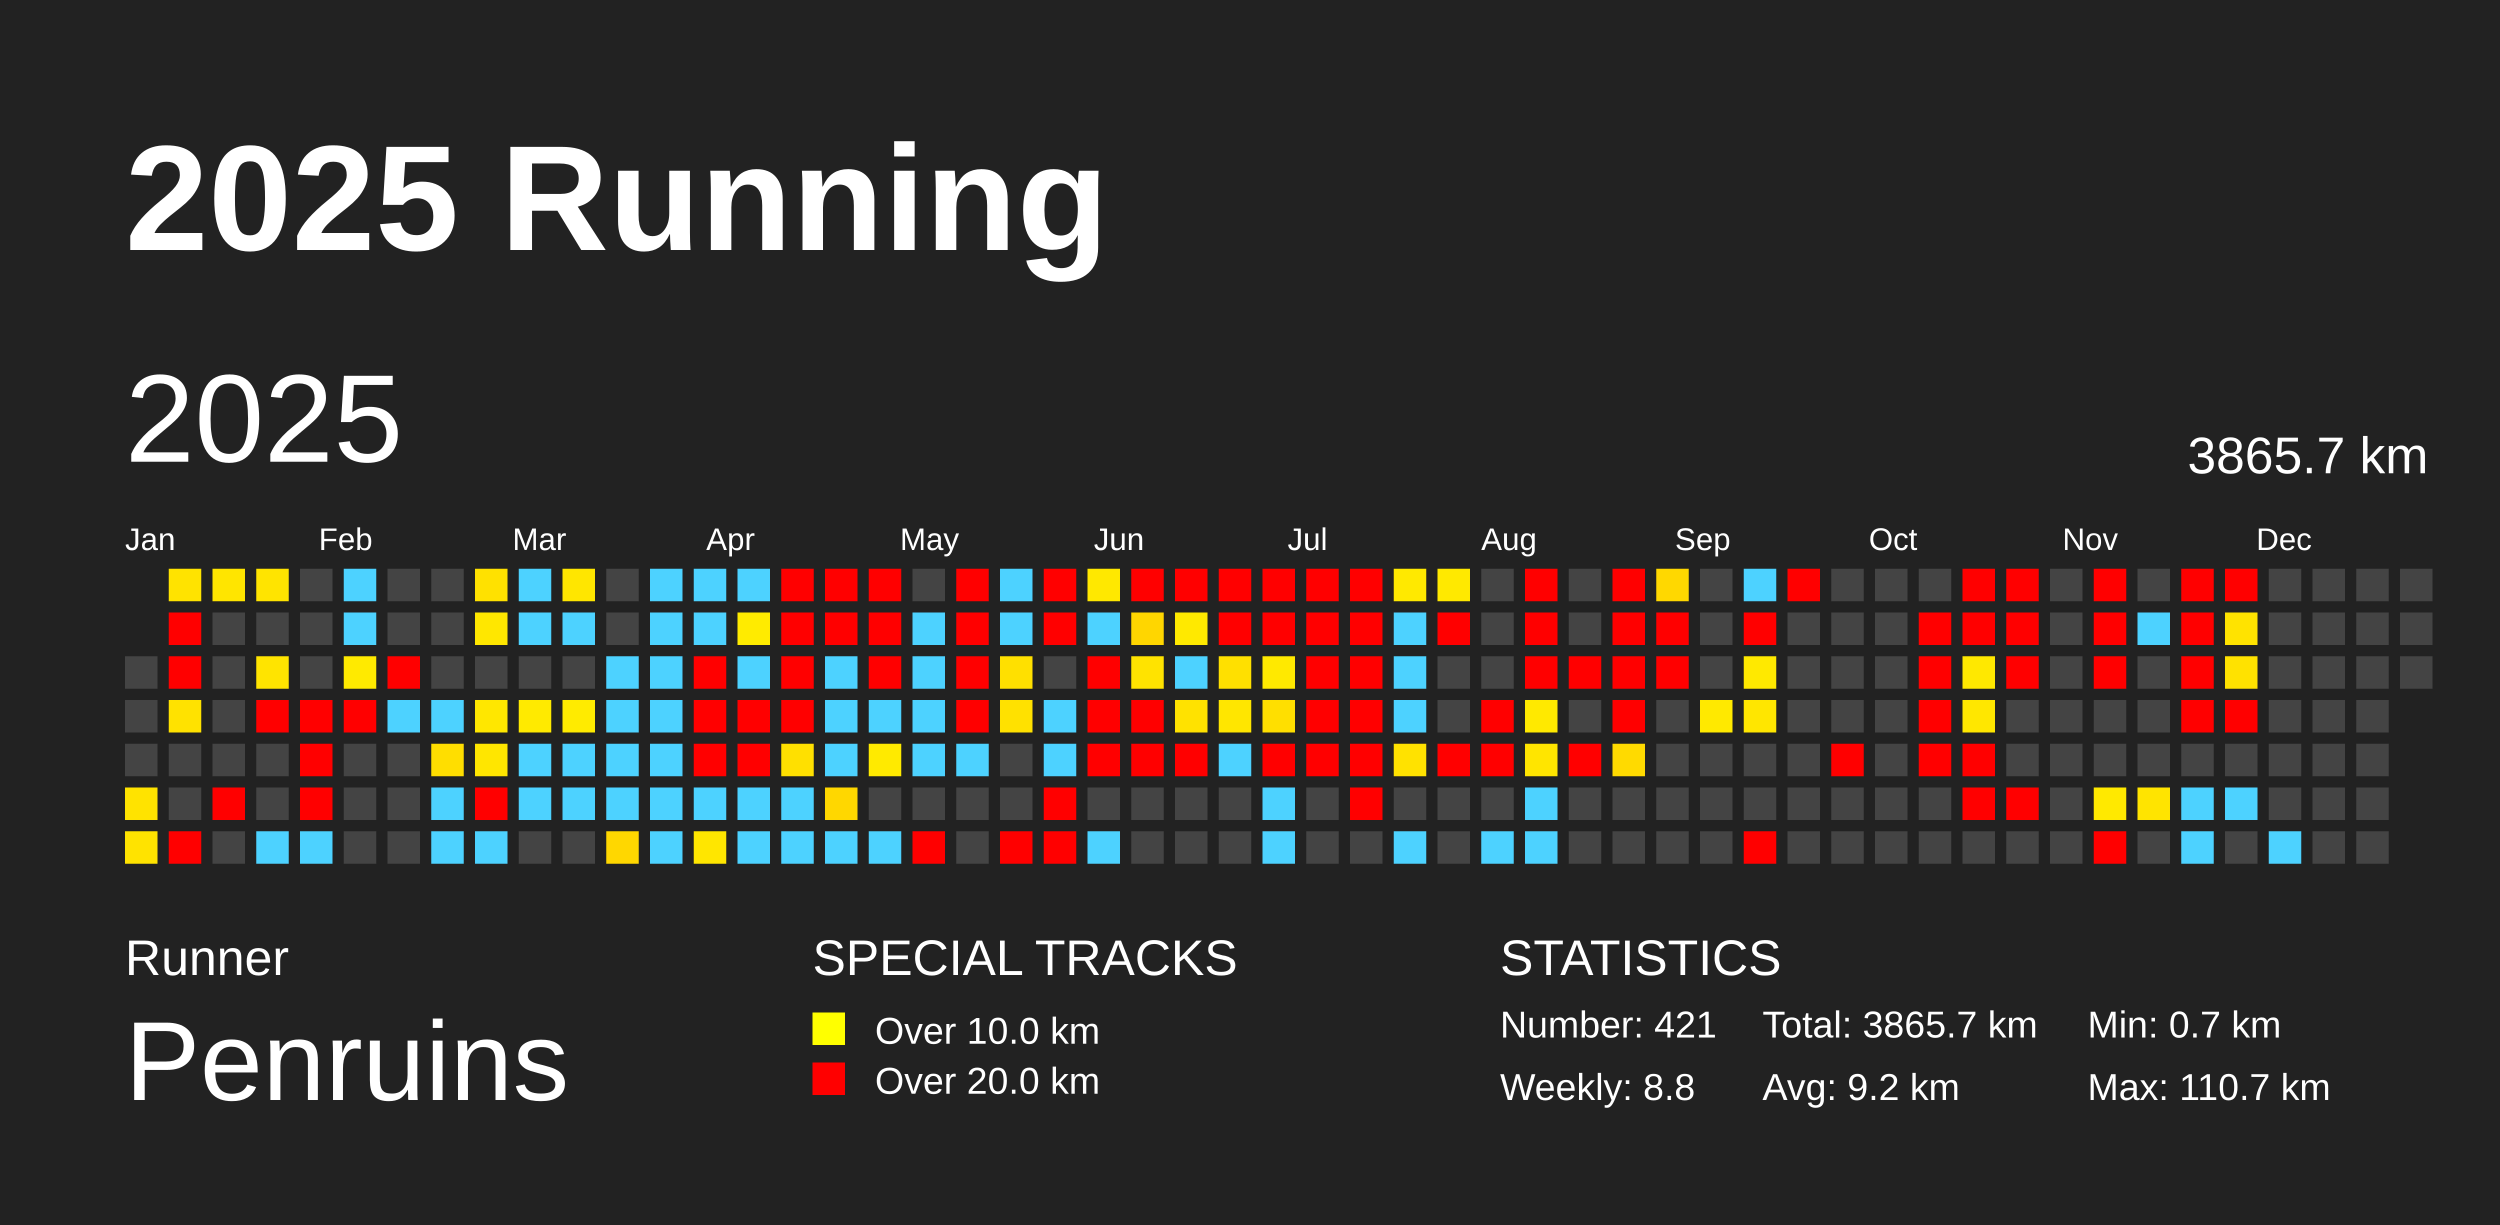
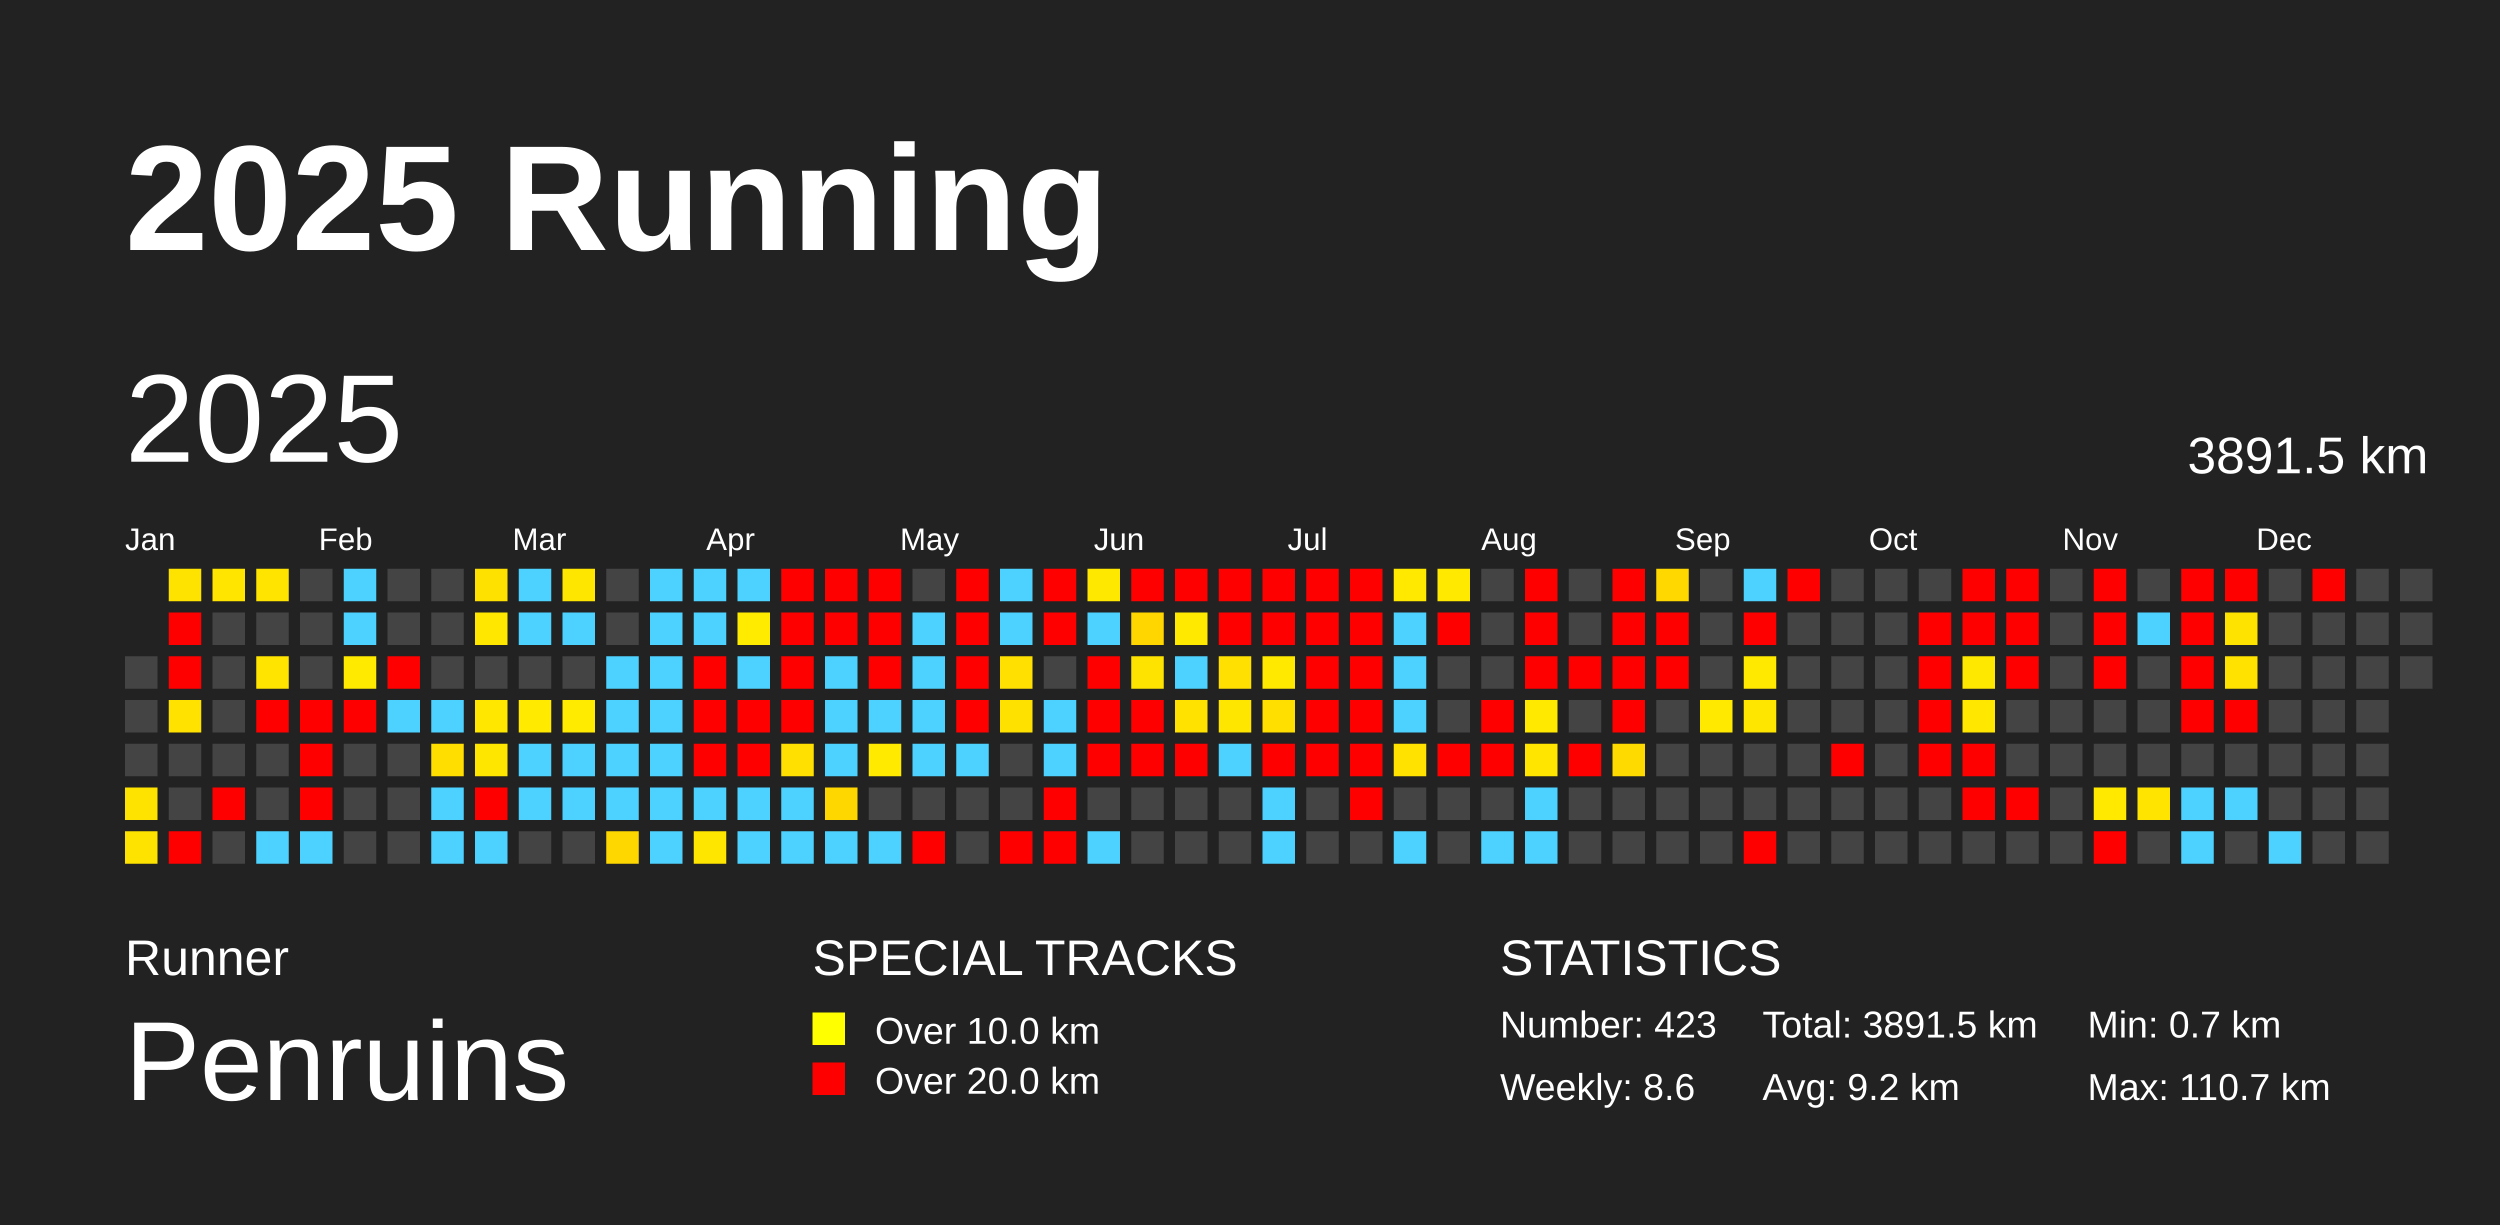
<svg xmlns="http://www.w3.org/2000/svg" baseProfile="full" height="98mm" version="1.1" viewBox="0,0,200,98" width="200mm">
  <defs />
  <rect fill="#222222" height="98" width="200" x="0" y="0" />
  <text fill="#FFFFFF" style="font-size:12px; font-family:Arial; font-weight:bold;" x="10" y="20">2025 Running</text>
  <text fill="#FFFFFF" style="font-size:4px; font-family:Arial" x="10" y="78">Runner</text>
  <text fill="#FFFFFF" style="font-size:9px; font-family:Arial" x="10" y="88">Penruins</text>
  <text fill="#FFFFFF" style="font-size:4px; font-family:Arial" x="65" y="78">SPECIAL TRACKS</text>
  <rect fill="yellow" height="2.6" width="2.6" x="65" y="81" />
  <text fill="#FFFFFF" style="font-size:3px; font-family:Arial" x="70" y="83.5">Over 10.0 km</text>
  <rect fill="red" height="2.6" width="2.6" x="65" y="85" />
  <text fill="#FFFFFF" style="font-size:3px; font-family:Arial" x="70" y="87.5">Over 20.0 km</text>
  <text fill="#FFFFFF" style="font-size:4px; font-family:Arial" x="120" y="78">STATISTICS</text>
-   <text fill="#FFFFFF" style="font-size:3px; font-family:Arial" x="120" y="83">Number: 421</text>
-   <text fill="#FFFFFF" style="font-size:3px; font-family:Arial" x="120" y="88">Weekly: 8.8</text>
-   <text fill="#FFFFFF" style="font-size:3px; font-family:Arial" x="141" y="83">Total: 3865.7 km</text>
+   <text fill="#FFFFFF" style="font-size:3px; font-family:Arial" x="120" y="83">Number: 423</text>
+   <text fill="#FFFFFF" style="font-size:3px; font-family:Arial" x="120" y="88">Weekly: 8.6</text>
+   <text fill="#FFFFFF" style="font-size:3px; font-family:Arial" x="141" y="83">Total: 3891.5 km</text>
  <text fill="#FFFFFF" style="font-size:3px; font-family:Arial" x="141" y="88">Avg: 9.2 km</text>
  <text fill="#FFFFFF" style="font-size:3px; font-family:Arial" x="167" y="83">Min: 0.7 km</text>
  <text fill="#FFFFFF" style="font-size:3px; font-family:Arial" x="167" y="88">Max: 110.7 km</text>
  <text dominant-baseline="hanging" fill="#FFFFFF" style="font-size:10.0px; font-family:Arial;" x="10" y="30">2025</text>
-   <text dominant-baseline="hanging" fill="#FFFFFF" style="font-size:4.125px; font-family:Arial;" x="175" y="35">3865.7 km</text>
+   <text dominant-baseline="hanging" fill="#FFFFFF" style="font-size:4.125px; font-family:Arial;" x="175" y="35">3891.5 km</text>
  <text fill="#FFFFFF" style="font-size:2.5px; font-family:Arial" x="10.0" y="44">Jan</text>
  <text fill="#FFFFFF" style="font-size:2.5px; font-family:Arial" x="25.5" y="44">Feb</text>
  <text fill="#FFFFFF" style="font-size:2.5px; font-family:Arial" x="41.0" y="44">Mar</text>
  <text fill="#FFFFFF" style="font-size:2.5px; font-family:Arial" x="56.5" y="44">Apr</text>
  <text fill="#FFFFFF" style="font-size:2.5px; font-family:Arial" x="72.0" y="44">May</text>
  <text fill="#FFFFFF" style="font-size:2.5px; font-family:Arial" x="87.5" y="44">Jun</text>
  <text fill="#FFFFFF" style="font-size:2.5px; font-family:Arial" x="103.0" y="44">Jul</text>
  <text fill="#FFFFFF" style="font-size:2.5px; font-family:Arial" x="118.5" y="44">Aug</text>
  <text fill="#FFFFFF" style="font-size:2.5px; font-family:Arial" x="134.0" y="44">Sep</text>
  <text fill="#FFFFFF" style="font-size:2.5px; font-family:Arial" x="149.5" y="44">Oct</text>
  <text fill="#FFFFFF" style="font-size:2.5px; font-family:Arial" x="165.0" y="44">Nov</text>
  <text fill="#FFFFFF" style="font-size:2.5px; font-family:Arial" x="180.5" y="44">Dec</text>
  <rect fill="#444444" height="2.6" width="2.6" x="10.0" y="52.5" />
  <rect fill="#444444" height="2.6" width="2.6" x="10.0" y="56.0" />
  <rect fill="#444444" height="2.6" width="2.6" x="10.0" y="59.5" />
  <rect fill="#ffe300" height="2.6" width="2.6" x="10.0" y="63.0" />
  <rect fill="#ffe300" height="2.6" width="2.6" x="10.0" y="66.5" />
  <rect fill="#ffe300" height="2.6" width="2.6" x="13.5" y="45.5" />
  <rect fill="red" height="2.6" width="2.6" x="13.5" y="49.0" />
  <rect fill="red" height="2.6" width="2.6" x="13.5" y="52.5" />
  <rect fill="#ffe200" height="2.6" width="2.6" x="13.5" y="56.0" />
  <rect fill="#444444" height="2.6" width="2.6" x="13.5" y="59.5" />
  <rect fill="#444444" height="2.6" width="2.6" x="13.5" y="63.0" />
  <rect fill="red" height="2.6" width="2.6" x="13.5" y="66.5" />
  <rect fill="#ffe500" height="2.6" width="2.6" x="17.0" y="45.5" />
  <rect fill="#444444" height="2.6" width="2.6" x="17.0" y="49.0" />
  <rect fill="#444444" height="2.6" width="2.6" x="17.0" y="52.5" />
  <rect fill="#444444" height="2.6" width="2.6" x="17.0" y="56.0" />
  <rect fill="#444444" height="2.6" width="2.6" x="17.0" y="59.5" />
  <rect fill="red" height="2.6" width="2.6" x="17.0" y="63.0" />
  <rect fill="#444444" height="2.6" width="2.6" x="17.0" y="66.5" />
  <rect fill="#ffe400" height="2.6" width="2.6" x="20.5" y="45.5" />
  <rect fill="#444444" height="2.6" width="2.6" x="20.5" y="49.0" />
  <rect fill="#ffe400" height="2.6" width="2.6" x="20.5" y="52.5" />
  <rect fill="red" height="2.6" width="2.6" x="20.5" y="56.0" />
  <rect fill="#444444" height="2.6" width="2.6" x="20.5" y="59.5" />
  <rect fill="#444444" height="2.6" width="2.6" x="20.5" y="63.0" />
  <rect fill="#4dd2ff" height="2.6" width="2.6" x="20.5" y="66.5" />
  <rect fill="#444444" height="2.6" width="2.6" x="24.0" y="45.5" />
  <rect fill="#444444" height="2.6" width="2.6" x="24.0" y="49.0" />
  <rect fill="#444444" height="2.6" width="2.6" x="24.0" y="52.5" />
  <rect fill="red" height="2.6" width="2.6" x="24.0" y="56.0" />
  <rect fill="red" height="2.6" width="2.6" x="24.0" y="59.5" />
  <rect fill="red" height="2.6" width="2.6" x="24.0" y="63.0" />
  <rect fill="#4dd2ff" height="2.6" width="2.6" x="24.0" y="66.5" />
  <rect fill="#4dd2ff" height="2.6" width="2.6" x="27.5" y="45.5" />
  <rect fill="#4dd2ff" height="2.6" width="2.6" x="27.5" y="49.0" />
  <rect fill="#ffea00" height="2.6" width="2.6" x="27.5" y="52.5" />
  <rect fill="red" height="2.6" width="2.6" x="27.5" y="56.0" />
  <rect fill="#444444" height="2.6" width="2.6" x="27.5" y="59.5" />
  <rect fill="#444444" height="2.6" width="2.6" x="27.5" y="63.0" />
  <rect fill="#444444" height="2.6" width="2.6" x="27.5" y="66.5" />
  <rect fill="#444444" height="2.6" width="2.6" x="31.0" y="45.5" />
  <rect fill="#444444" height="2.6" width="2.6" x="31.0" y="49.0" />
  <rect fill="red" height="2.6" width="2.6" x="31.0" y="52.5" />
  <rect fill="#4dd2ff" height="2.6" width="2.6" x="31.0" y="56.0" />
  <rect fill="#444444" height="2.6" width="2.6" x="31.0" y="59.5" />
  <rect fill="#444444" height="2.6" width="2.6" x="31.0" y="63.0" />
  <rect fill="#444444" height="2.6" width="2.6" x="31.0" y="66.5" />
  <rect fill="#444444" height="2.6" width="2.6" x="34.5" y="45.5" />
  <rect fill="#444444" height="2.6" width="2.6" x="34.5" y="49.0" />
  <rect fill="#444444" height="2.6" width="2.6" x="34.5" y="52.5" />
  <rect fill="#4dd2ff" height="2.6" width="2.6" x="34.5" y="56.0" />
  <rect fill="#ffde00" height="2.6" width="2.6" x="34.5" y="59.5" />
  <rect fill="#4dd2ff" height="2.6" width="2.6" x="34.5" y="63.0" />
  <rect fill="#4dd2ff" height="2.6" width="2.6" x="34.5" y="66.5" />
  <rect fill="#ffe100" height="2.6" width="2.6" x="38.0" y="45.5" />
  <rect fill="#ffe700" height="2.6" width="2.6" x="38.0" y="49.0" />
  <rect fill="#444444" height="2.6" width="2.6" x="38.0" y="52.5" />
  <rect fill="#ffe700" height="2.6" width="2.6" x="38.0" y="56.0" />
  <rect fill="#ffe600" height="2.6" width="2.6" x="38.0" y="59.5" />
  <rect fill="red" height="2.6" width="2.6" x="38.0" y="63.0" />
  <rect fill="#4dd2ff" height="2.6" width="2.6" x="38.0" y="66.5" />
  <rect fill="#4dd2ff" height="2.6" width="2.6" x="41.5" y="45.5" />
  <rect fill="#4dd2ff" height="2.6" width="2.6" x="41.5" y="49.0" />
  <rect fill="#444444" height="2.6" width="2.6" x="41.5" y="52.5" />
  <rect fill="#ffea00" height="2.6" width="2.6" x="41.5" y="56.0" />
  <rect fill="#4dd2ff" height="2.6" width="2.6" x="41.5" y="59.5" />
  <rect fill="#4dd2ff" height="2.6" width="2.6" x="41.5" y="63.0" />
  <rect fill="#444444" height="2.6" width="2.6" x="41.5" y="66.5" />
  <rect fill="#ffe600" height="2.6" width="2.6" x="45.0" y="45.5" />
  <rect fill="#4dd2ff" height="2.6" width="2.6" x="45.0" y="49.0" />
  <rect fill="#444444" height="2.6" width="2.6" x="45.0" y="52.5" />
  <rect fill="#ffeb00" height="2.6" width="2.6" x="45.0" y="56.0" />
  <rect fill="#4dd2ff" height="2.6" width="2.6" x="45.0" y="59.5" />
  <rect fill="#4dd2ff" height="2.6" width="2.6" x="45.0" y="63.0" />
  <rect fill="#444444" height="2.6" width="2.6" x="45.0" y="66.5" />
  <rect fill="#444444" height="2.6" width="2.6" x="48.5" y="45.5" />
  <rect fill="#444444" height="2.6" width="2.6" x="48.5" y="49.0" />
  <rect fill="#4dd2ff" height="2.6" width="2.6" x="48.5" y="52.5" />
  <rect fill="#4dd2ff" height="2.6" width="2.6" x="48.5" y="56.0" />
  <rect fill="#4dd2ff" height="2.6" width="2.6" x="48.5" y="59.5" />
  <rect fill="#4dd2ff" height="2.6" width="2.6" x="48.5" y="63.0" />
  <rect fill="#ffd700" height="2.6" width="2.6" x="48.5" y="66.5" />
  <rect fill="#4dd2ff" height="2.6" width="2.6" x="52.0" y="45.5" />
  <rect fill="#4dd2ff" height="2.6" width="2.6" x="52.0" y="49.0" />
  <rect fill="#4dd2ff" height="2.6" width="2.6" x="52.0" y="52.5" />
  <rect fill="#4dd2ff" height="2.6" width="2.6" x="52.0" y="56.0" />
  <rect fill="#4dd2ff" height="2.6" width="2.6" x="52.0" y="59.5" />
  <rect fill="#4dd2ff" height="2.6" width="2.6" x="52.0" y="63.0" />
  <rect fill="#4dd2ff" height="2.6" width="2.6" x="52.0" y="66.5" />
  <rect fill="#4dd2ff" height="2.6" width="2.6" x="55.5" y="45.5" />
  <rect fill="#4dd2ff" height="2.6" width="2.6" x="55.5" y="49.0" />
  <rect fill="red" height="2.6" width="2.6" x="55.5" y="52.5" />
  <rect fill="red" height="2.6" width="2.6" x="55.5" y="56.0" />
  <rect fill="red" height="2.6" width="2.6" x="55.5" y="59.5" />
  <rect fill="#4dd2ff" height="2.6" width="2.6" x="55.5" y="63.0" />
  <rect fill="#ffe600" height="2.6" width="2.6" x="55.5" y="66.5" />
  <rect fill="#4dd2ff" height="2.6" width="2.6" x="59.0" y="45.5" />
  <rect fill="#ffeb00" height="2.6" width="2.6" x="59.0" y="49.0" />
  <rect fill="#4dd2ff" height="2.6" width="2.6" x="59.0" y="52.5" />
  <rect fill="red" height="2.6" width="2.6" x="59.0" y="56.0" />
  <rect fill="red" height="2.6" width="2.6" x="59.0" y="59.5" />
  <rect fill="#4dd2ff" height="2.6" width="2.6" x="59.0" y="63.0" />
  <rect fill="#4dd2ff" height="2.6" width="2.6" x="59.0" y="66.5" />
  <rect fill="red" height="2.6" width="2.6" x="62.5" y="45.5" />
  <rect fill="red" height="2.6" width="2.6" x="62.5" y="49.0" />
  <rect fill="red" height="2.6" width="2.6" x="62.5" y="52.5" />
  <rect fill="red" height="2.6" width="2.6" x="62.5" y="56.0" />
  <rect fill="#ffe000" height="2.6" width="2.6" x="62.5" y="59.5" />
  <rect fill="#4dd2ff" height="2.6" width="2.6" x="62.5" y="63.0" />
  <rect fill="#4dd2ff" height="2.6" width="2.6" x="62.5" y="66.5" />
  <rect fill="red" height="2.6" width="2.6" x="66.0" y="45.5" />
  <rect fill="red" height="2.6" width="2.6" x="66.0" y="49.0" />
  <rect fill="#4dd2ff" height="2.6" width="2.6" x="66.0" y="52.5" />
  <rect fill="#4dd2ff" height="2.6" width="2.6" x="66.0" y="56.0" />
  <rect fill="#4dd2ff" height="2.6" width="2.6" x="66.0" y="59.5" />
  <rect fill="#ffd700" height="2.6" width="2.6" x="66.0" y="63.0" />
  <rect fill="#4dd2ff" height="2.6" width="2.6" x="66.0" y="66.5" />
  <rect fill="red" height="2.6" width="2.6" x="69.5" y="45.5" />
  <rect fill="red" height="2.6" width="2.6" x="69.5" y="49.0" />
  <rect fill="red" height="2.6" width="2.6" x="69.5" y="52.5" />
  <rect fill="#4dd2ff" height="2.6" width="2.6" x="69.5" y="56.0" />
  <rect fill="#ffea00" height="2.6" width="2.6" x="69.5" y="59.5" />
  <rect fill="#444444" height="2.6" width="2.6" x="69.5" y="63.0" />
  <rect fill="#4dd2ff" height="2.6" width="2.6" x="69.5" y="66.5" />
  <rect fill="#444444" height="2.6" width="2.6" x="73.0" y="45.5" />
  <rect fill="#4dd2ff" height="2.6" width="2.6" x="73.0" y="49.0" />
  <rect fill="#4dd2ff" height="2.6" width="2.6" x="73.0" y="52.5" />
  <rect fill="#4dd2ff" height="2.6" width="2.6" x="73.0" y="56.0" />
  <rect fill="#4dd2ff" height="2.6" width="2.6" x="73.0" y="59.5" />
  <rect fill="#444444" height="2.6" width="2.6" x="73.0" y="63.0" />
  <rect fill="red" height="2.6" width="2.6" x="73.0" y="66.5" />
  <rect fill="red" height="2.6" width="2.6" x="76.5" y="45.5" />
  <rect fill="red" height="2.6" width="2.6" x="76.5" y="49.0" />
  <rect fill="red" height="2.6" width="2.6" x="76.5" y="52.5" />
  <rect fill="red" height="2.6" width="2.6" x="76.5" y="56.0" />
  <rect fill="#4dd2ff" height="2.6" width="2.6" x="76.5" y="59.5" />
  <rect fill="#444444" height="2.6" width="2.6" x="76.5" y="63.0" />
  <rect fill="#444444" height="2.6" width="2.6" x="76.5" y="66.5" />
  <rect fill="#4dd2ff" height="2.6" width="2.6" x="80.0" y="45.5" />
  <rect fill="#4dd2ff" height="2.6" width="2.6" x="80.0" y="49.0" />
  <rect fill="#ffe000" height="2.6" width="2.6" x="80.0" y="52.5" />
  <rect fill="#ffe100" height="2.6" width="2.6" x="80.0" y="56.0" />
  <rect fill="#444444" height="2.6" width="2.6" x="80.0" y="59.5" />
  <rect fill="#444444" height="2.6" width="2.6" x="80.0" y="63.0" />
  <rect fill="red" height="2.6" width="2.6" x="80.0" y="66.5" />
  <rect fill="red" height="2.6" width="2.6" x="83.5" y="45.5" />
  <rect fill="red" height="2.6" width="2.6" x="83.5" y="49.0" />
  <rect fill="#444444" height="2.6" width="2.6" x="83.5" y="52.5" />
  <rect fill="#4dd2ff" height="2.6" width="2.6" x="83.5" y="56.0" />
  <rect fill="#4dd2ff" height="2.6" width="2.6" x="83.5" y="59.5" />
  <rect fill="red" height="2.6" width="2.6" x="83.5" y="63.0" />
  <rect fill="red" height="2.6" width="2.6" x="83.5" y="66.5" />
  <rect fill="#ffe800" height="2.6" width="2.6" x="87.0" y="45.5" />
  <rect fill="#4dd2ff" height="2.6" width="2.6" x="87.0" y="49.0" />
  <rect fill="red" height="2.6" width="2.6" x="87.0" y="52.5" />
  <rect fill="red" height="2.6" width="2.6" x="87.0" y="56.0" />
  <rect fill="red" height="2.6" width="2.6" x="87.0" y="59.5" />
  <rect fill="#444444" height="2.6" width="2.6" x="87.0" y="63.0" />
  <rect fill="#4dd2ff" height="2.6" width="2.6" x="87.0" y="66.5" />
  <rect fill="red" height="2.6" width="2.6" x="90.5" y="45.5" />
  <rect fill="#ffd600" height="2.6" width="2.6" x="90.5" y="49.0" />
  <rect fill="#ffe300" height="2.6" width="2.6" x="90.5" y="52.5" />
  <rect fill="red" height="2.6" width="2.6" x="90.5" y="56.0" />
  <rect fill="red" height="2.6" width="2.6" x="90.5" y="59.5" />
  <rect fill="#444444" height="2.6" width="2.6" x="90.5" y="63.0" />
  <rect fill="#444444" height="2.6" width="2.6" x="90.5" y="66.5" />
  <rect fill="red" height="2.6" width="2.6" x="94.0" y="45.5" />
  <rect fill="#ffe900" height="2.6" width="2.6" x="94.0" y="49.0" />
  <rect fill="#4dd2ff" height="2.6" width="2.6" x="94.0" y="52.5" />
  <rect fill="#ffe200" height="2.6" width="2.6" x="94.0" y="56.0" />
  <rect fill="red" height="2.6" width="2.6" x="94.0" y="59.5" />
  <rect fill="#444444" height="2.6" width="2.6" x="94.0" y="63.0" />
  <rect fill="#444444" height="2.6" width="2.6" x="94.0" y="66.5" />
  <rect fill="red" height="2.6" width="2.6" x="97.5" y="45.5" />
  <rect fill="red" height="2.6" width="2.6" x="97.5" y="49.0" />
  <rect fill="#ffe000" height="2.6" width="2.6" x="97.5" y="52.5" />
  <rect fill="#ffe600" height="2.6" width="2.6" x="97.5" y="56.0" />
  <rect fill="#4dd2ff" height="2.6" width="2.6" x="97.5" y="59.5" />
  <rect fill="#444444" height="2.6" width="2.6" x="97.5" y="63.0" />
  <rect fill="#444444" height="2.6" width="2.6" x="97.5" y="66.5" />
  <rect fill="red" height="2.6" width="2.6" x="101.0" y="45.5" />
  <rect fill="red" height="2.6" width="2.6" x="101.0" y="49.0" />
  <rect fill="#ffe900" height="2.6" width="2.6" x="101.0" y="52.5" />
  <rect fill="#ffdf00" height="2.6" width="2.6" x="101.0" y="56.0" />
  <rect fill="red" height="2.6" width="2.6" x="101.0" y="59.5" />
  <rect fill="#4dd2ff" height="2.6" width="2.6" x="101.0" y="63.0" />
  <rect fill="#4dd2ff" height="2.6" width="2.6" x="101.0" y="66.5" />
  <rect fill="red" height="2.6" width="2.6" x="104.5" y="45.5" />
  <rect fill="red" height="2.6" width="2.6" x="104.5" y="49.0" />
  <rect fill="red" height="2.6" width="2.6" x="104.5" y="52.5" />
  <rect fill="red" height="2.6" width="2.6" x="104.5" y="56.0" />
  <rect fill="red" height="2.6" width="2.6" x="104.5" y="59.5" />
  <rect fill="#444444" height="2.6" width="2.6" x="104.5" y="63.0" />
  <rect fill="#444444" height="2.6" width="2.6" x="104.5" y="66.5" />
  <rect fill="red" height="2.6" width="2.6" x="108.0" y="45.5" />
  <rect fill="red" height="2.6" width="2.6" x="108.0" y="49.0" />
  <rect fill="red" height="2.6" width="2.6" x="108.0" y="52.5" />
  <rect fill="red" height="2.6" width="2.6" x="108.0" y="56.0" />
  <rect fill="red" height="2.6" width="2.6" x="108.0" y="59.5" />
  <rect fill="red" height="2.6" width="2.6" x="108.0" y="63.0" />
  <rect fill="#444444" height="2.6" width="2.6" x="108.0" y="66.5" />
  <rect fill="#ffe900" height="2.6" width="2.6" x="111.5" y="45.5" />
  <rect fill="#4dd2ff" height="2.6" width="2.6" x="111.5" y="49.0" />
  <rect fill="#4dd2ff" height="2.6" width="2.6" x="111.5" y="52.5" />
  <rect fill="#4dd2ff" height="2.6" width="2.6" x="111.5" y="56.0" />
  <rect fill="#ffe200" height="2.6" width="2.6" x="111.5" y="59.5" />
  <rect fill="#444444" height="2.6" width="2.6" x="111.5" y="63.0" />
  <rect fill="#4dd2ff" height="2.6" width="2.6" x="111.5" y="66.5" />
  <rect fill="#ffe900" height="2.6" width="2.6" x="115.0" y="45.5" />
  <rect fill="red" height="2.6" width="2.6" x="115.0" y="49.0" />
  <rect fill="#444444" height="2.6" width="2.6" x="115.0" y="52.5" />
  <rect fill="#444444" height="2.6" width="2.6" x="115.0" y="56.0" />
  <rect fill="red" height="2.6" width="2.6" x="115.0" y="59.5" />
  <rect fill="#444444" height="2.6" width="2.6" x="115.0" y="63.0" />
  <rect fill="#444444" height="2.6" width="2.6" x="115.0" y="66.5" />
  <rect fill="#444444" height="2.6" width="2.6" x="118.5" y="45.5" />
  <rect fill="#444444" height="2.6" width="2.6" x="118.5" y="49.0" />
  <rect fill="#444444" height="2.6" width="2.6" x="118.5" y="52.5" />
  <rect fill="red" height="2.6" width="2.6" x="118.5" y="56.0" />
  <rect fill="red" height="2.6" width="2.6" x="118.5" y="59.5" />
  <rect fill="#444444" height="2.6" width="2.6" x="118.5" y="63.0" />
  <rect fill="#4dd2ff" height="2.6" width="2.6" x="118.5" y="66.5" />
  <rect fill="red" height="2.6" width="2.6" x="122.0" y="45.5" />
  <rect fill="red" height="2.6" width="2.6" x="122.0" y="49.0" />
  <rect fill="red" height="2.6" width="2.6" x="122.0" y="52.5" />
  <rect fill="#ffe900" height="2.6" width="2.6" x="122.0" y="56.0" />
  <rect fill="#ffe500" height="2.6" width="2.6" x="122.0" y="59.5" />
  <rect fill="#4dd2ff" height="2.6" width="2.6" x="122.0" y="63.0" />
  <rect fill="#4dd2ff" height="2.6" width="2.6" x="122.0" y="66.5" />
  <rect fill="#444444" height="2.6" width="2.6" x="125.5" y="45.5" />
  <rect fill="#444444" height="2.6" width="2.6" x="125.5" y="49.0" />
  <rect fill="red" height="2.6" width="2.6" x="125.5" y="52.5" />
  <rect fill="#444444" height="2.6" width="2.6" x="125.5" y="56.0" />
  <rect fill="red" height="2.6" width="2.6" x="125.5" y="59.5" />
  <rect fill="#444444" height="2.6" width="2.6" x="125.5" y="63.0" />
  <rect fill="#444444" height="2.6" width="2.6" x="125.5" y="66.5" />
  <rect fill="red" height="2.6" width="2.6" x="129.0" y="45.5" />
  <rect fill="red" height="2.6" width="2.6" x="129.0" y="49.0" />
  <rect fill="red" height="2.6" width="2.6" x="129.0" y="52.5" />
  <rect fill="red" height="2.6" width="2.6" x="129.0" y="56.0" />
  <rect fill="#ffda00" height="2.6" width="2.6" x="129.0" y="59.5" />
  <rect fill="#444444" height="2.6" width="2.6" x="129.0" y="63.0" />
  <rect fill="#444444" height="2.6" width="2.6" x="129.0" y="66.5" />
  <rect fill="#ffd800" height="2.6" width="2.6" x="132.5" y="45.5" />
  <rect fill="red" height="2.6" width="2.6" x="132.5" y="49.0" />
  <rect fill="red" height="2.6" width="2.6" x="132.5" y="52.5" />
  <rect fill="#444444" height="2.6" width="2.6" x="132.5" y="56.0" />
  <rect fill="#444444" height="2.6" width="2.6" x="132.5" y="59.5" />
  <rect fill="#444444" height="2.6" width="2.6" x="132.5" y="63.0" />
  <rect fill="#444444" height="2.6" width="2.6" x="132.5" y="66.5" />
  <rect fill="#444444" height="2.6" width="2.6" x="136.0" y="45.5" />
  <rect fill="#444444" height="2.6" width="2.6" x="136.0" y="49.0" />
  <rect fill="#444444" height="2.6" width="2.6" x="136.0" y="52.5" />
  <rect fill="#ffe900" height="2.6" width="2.6" x="136.0" y="56.0" />
  <rect fill="#444444" height="2.6" width="2.6" x="136.0" y="59.5" />
  <rect fill="#444444" height="2.6" width="2.6" x="136.0" y="63.0" />
  <rect fill="#444444" height="2.6" width="2.6" x="136.0" y="66.5" />
  <rect fill="#4dd2ff" height="2.6" width="2.6" x="139.5" y="45.5" />
  <rect fill="red" height="2.6" width="2.6" x="139.5" y="49.0" />
  <rect fill="#ffe900" height="2.6" width="2.6" x="139.5" y="52.5" />
  <rect fill="#ffe600" height="2.6" width="2.6" x="139.5" y="56.0" />
  <rect fill="#444444" height="2.6" width="2.6" x="139.5" y="59.5" />
  <rect fill="#444444" height="2.6" width="2.6" x="139.5" y="63.0" />
  <rect fill="red" height="2.6" width="2.6" x="139.5" y="66.5" />
  <rect fill="red" height="2.6" width="2.6" x="143.0" y="45.5" />
  <rect fill="#444444" height="2.6" width="2.6" x="143.0" y="49.0" />
  <rect fill="#444444" height="2.6" width="2.6" x="143.0" y="52.5" />
  <rect fill="#444444" height="2.6" width="2.6" x="143.0" y="56.0" />
  <rect fill="#444444" height="2.6" width="2.6" x="143.0" y="59.5" />
  <rect fill="#444444" height="2.6" width="2.6" x="143.0" y="63.0" />
  <rect fill="#444444" height="2.6" width="2.6" x="143.0" y="66.5" />
  <rect fill="#444444" height="2.6" width="2.6" x="146.5" y="45.5" />
  <rect fill="#444444" height="2.6" width="2.6" x="146.5" y="49.0" />
  <rect fill="#444444" height="2.6" width="2.6" x="146.5" y="52.5" />
  <rect fill="#444444" height="2.6" width="2.6" x="146.5" y="56.0" />
  <rect fill="red" height="2.6" width="2.6" x="146.5" y="59.5" />
  <rect fill="#444444" height="2.6" width="2.6" x="146.5" y="63.0" />
  <rect fill="#444444" height="2.6" width="2.6" x="146.5" y="66.5" />
  <rect fill="#444444" height="2.6" width="2.6" x="150.0" y="45.5" />
  <rect fill="#444444" height="2.6" width="2.6" x="150.0" y="49.0" />
  <rect fill="#444444" height="2.6" width="2.6" x="150.0" y="52.5" />
  <rect fill="#444444" height="2.6" width="2.6" x="150.0" y="56.0" />
  <rect fill="#444444" height="2.6" width="2.6" x="150.0" y="59.5" />
  <rect fill="#444444" height="2.6" width="2.6" x="150.0" y="63.0" />
  <rect fill="#444444" height="2.6" width="2.6" x="150.0" y="66.5" />
  <rect fill="#444444" height="2.6" width="2.6" x="153.5" y="45.5" />
  <rect fill="red" height="2.6" width="2.6" x="153.5" y="49.0" />
  <rect fill="red" height="2.6" width="2.6" x="153.5" y="52.5" />
  <rect fill="red" height="2.6" width="2.6" x="153.5" y="56.0" />
  <rect fill="red" height="2.6" width="2.6" x="153.5" y="59.5" />
  <rect fill="#444444" height="2.6" width="2.6" x="153.5" y="63.0" />
  <rect fill="#444444" height="2.6" width="2.6" x="153.5" y="66.5" />
  <rect fill="red" height="2.6" width="2.6" x="157.0" y="45.5" />
  <rect fill="red" height="2.6" width="2.6" x="157.0" y="49.0" />
  <rect fill="#ffe800" height="2.6" width="2.6" x="157.0" y="52.5" />
  <rect fill="#ffe700" height="2.6" width="2.6" x="157.0" y="56.0" />
  <rect fill="red" height="2.6" width="2.6" x="157.0" y="59.5" />
  <rect fill="red" height="2.6" width="2.6" x="157.0" y="63.0" />
  <rect fill="#444444" height="2.6" width="2.6" x="157.0" y="66.5" />
  <rect fill="red" height="2.6" width="2.6" x="160.5" y="45.5" />
  <rect fill="red" height="2.6" width="2.6" x="160.5" y="49.0" />
  <rect fill="red" height="2.6" width="2.6" x="160.5" y="52.5" />
  <rect fill="#444444" height="2.6" width="2.6" x="160.5" y="56.0" />
  <rect fill="#444444" height="2.6" width="2.6" x="160.5" y="59.5" />
  <rect fill="red" height="2.6" width="2.6" x="160.5" y="63.0" />
  <rect fill="#444444" height="2.6" width="2.6" x="160.5" y="66.5" />
  <rect fill="#444444" height="2.6" width="2.6" x="164.0" y="45.5" />
  <rect fill="#444444" height="2.6" width="2.6" x="164.0" y="49.0" />
  <rect fill="#444444" height="2.6" width="2.6" x="164.0" y="52.5" />
  <rect fill="#444444" height="2.6" width="2.6" x="164.0" y="56.0" />
  <rect fill="#444444" height="2.6" width="2.6" x="164.0" y="59.5" />
  <rect fill="#444444" height="2.6" width="2.6" x="164.0" y="63.0" />
  <rect fill="#444444" height="2.6" width="2.6" x="164.0" y="66.5" />
  <rect fill="red" height="2.6" width="2.6" x="167.5" y="45.5" />
  <rect fill="red" height="2.6" width="2.6" x="167.5" y="49.0" />
  <rect fill="red" height="2.6" width="2.6" x="167.5" y="52.5" />
  <rect fill="#444444" height="2.6" width="2.6" x="167.5" y="56.0" />
  <rect fill="#444444" height="2.6" width="2.6" x="167.5" y="59.5" />
  <rect fill="#ffe900" height="2.6" width="2.6" x="167.5" y="63.0" />
  <rect fill="red" height="2.6" width="2.6" x="167.5" y="66.5" />
  <rect fill="#444444" height="2.6" width="2.6" x="171.0" y="45.5" />
  <rect fill="#4dd2ff" height="2.6" width="2.6" x="171.0" y="49.0" />
  <rect fill="#444444" height="2.6" width="2.6" x="171.0" y="52.5" />
  <rect fill="#444444" height="2.6" width="2.6" x="171.0" y="56.0" />
  <rect fill="#444444" height="2.6" width="2.6" x="171.0" y="59.5" />
  <rect fill="#ffe400" height="2.6" width="2.6" x="171.0" y="63.0" />
  <rect fill="#444444" height="2.6" width="2.6" x="171.0" y="66.5" />
  <rect fill="red" height="2.6" width="2.6" x="174.5" y="45.5" />
  <rect fill="red" height="2.6" width="2.6" x="174.5" y="49.0" />
  <rect fill="red" height="2.6" width="2.6" x="174.5" y="52.5" />
  <rect fill="red" height="2.6" width="2.6" x="174.5" y="56.0" />
  <rect fill="#444444" height="2.6" width="2.6" x="174.5" y="59.5" />
  <rect fill="#4dd2ff" height="2.6" width="2.6" x="174.5" y="63.0" />
  <rect fill="#4dd2ff" height="2.6" width="2.6" x="174.5" y="66.5" />
  <rect fill="red" height="2.6" width="2.6" x="178.0" y="45.5" />
  <rect fill="#ffe300" height="2.6" width="2.6" x="178.0" y="49.0" />
  <rect fill="#ffe200" height="2.6" width="2.6" x="178.0" y="52.5" />
  <rect fill="red" height="2.6" width="2.6" x="178.0" y="56.0" />
  <rect fill="#444444" height="2.6" width="2.6" x="178.0" y="59.5" />
  <rect fill="#4dd2ff" height="2.6" width="2.6" x="178.0" y="63.0" />
  <rect fill="#444444" height="2.6" width="2.6" x="178.0" y="66.5" />
  <rect fill="#444444" height="2.6" width="2.6" x="181.5" y="45.5" />
  <rect fill="#444444" height="2.6" width="2.6" x="181.5" y="49.0" />
  <rect fill="#444444" height="2.6" width="2.6" x="181.5" y="52.5" />
  <rect fill="#444444" height="2.6" width="2.6" x="181.5" y="56.0" />
  <rect fill="#444444" height="2.6" width="2.6" x="181.5" y="59.5" />
  <rect fill="#444444" height="2.6" width="2.6" x="181.5" y="63.0" />
  <rect fill="#4dd2ff" height="2.6" width="2.6" x="181.5" y="66.5" />
-   <rect fill="#444444" height="2.6" width="2.6" x="185.0" y="45.5" />
+   <rect fill="red" height="2.6" width="2.6" x="185.0" y="45.5" />
  <rect fill="#444444" height="2.6" width="2.6" x="185.0" y="49.0" />
  <rect fill="#444444" height="2.6" width="2.6" x="185.0" y="52.5" />
  <rect fill="#444444" height="2.6" width="2.6" x="185.0" y="56.0" />
  <rect fill="#444444" height="2.6" width="2.6" x="185.0" y="59.5" />
  <rect fill="#444444" height="2.6" width="2.6" x="185.0" y="63.0" />
  <rect fill="#444444" height="2.6" width="2.6" x="185.0" y="66.5" />
  <rect fill="#444444" height="2.6" width="2.6" x="188.5" y="45.5" />
  <rect fill="#444444" height="2.6" width="2.6" x="188.5" y="49.0" />
  <rect fill="#444444" height="2.6" width="2.6" x="188.5" y="52.5" />
  <rect fill="#444444" height="2.6" width="2.6" x="188.5" y="56.0" />
  <rect fill="#444444" height="2.6" width="2.6" x="188.5" y="59.5" />
  <rect fill="#444444" height="2.6" width="2.6" x="188.5" y="63.0" />
  <rect fill="#444444" height="2.6" width="2.6" x="188.5" y="66.5" />
  <rect fill="#444444" height="2.6" width="2.6" x="192.0" y="45.5" />
  <rect fill="#444444" height="2.6" width="2.6" x="192.0" y="49.0" />
  <rect fill="#444444" height="2.6" width="2.6" x="192.0" y="52.5" />
</svg>
